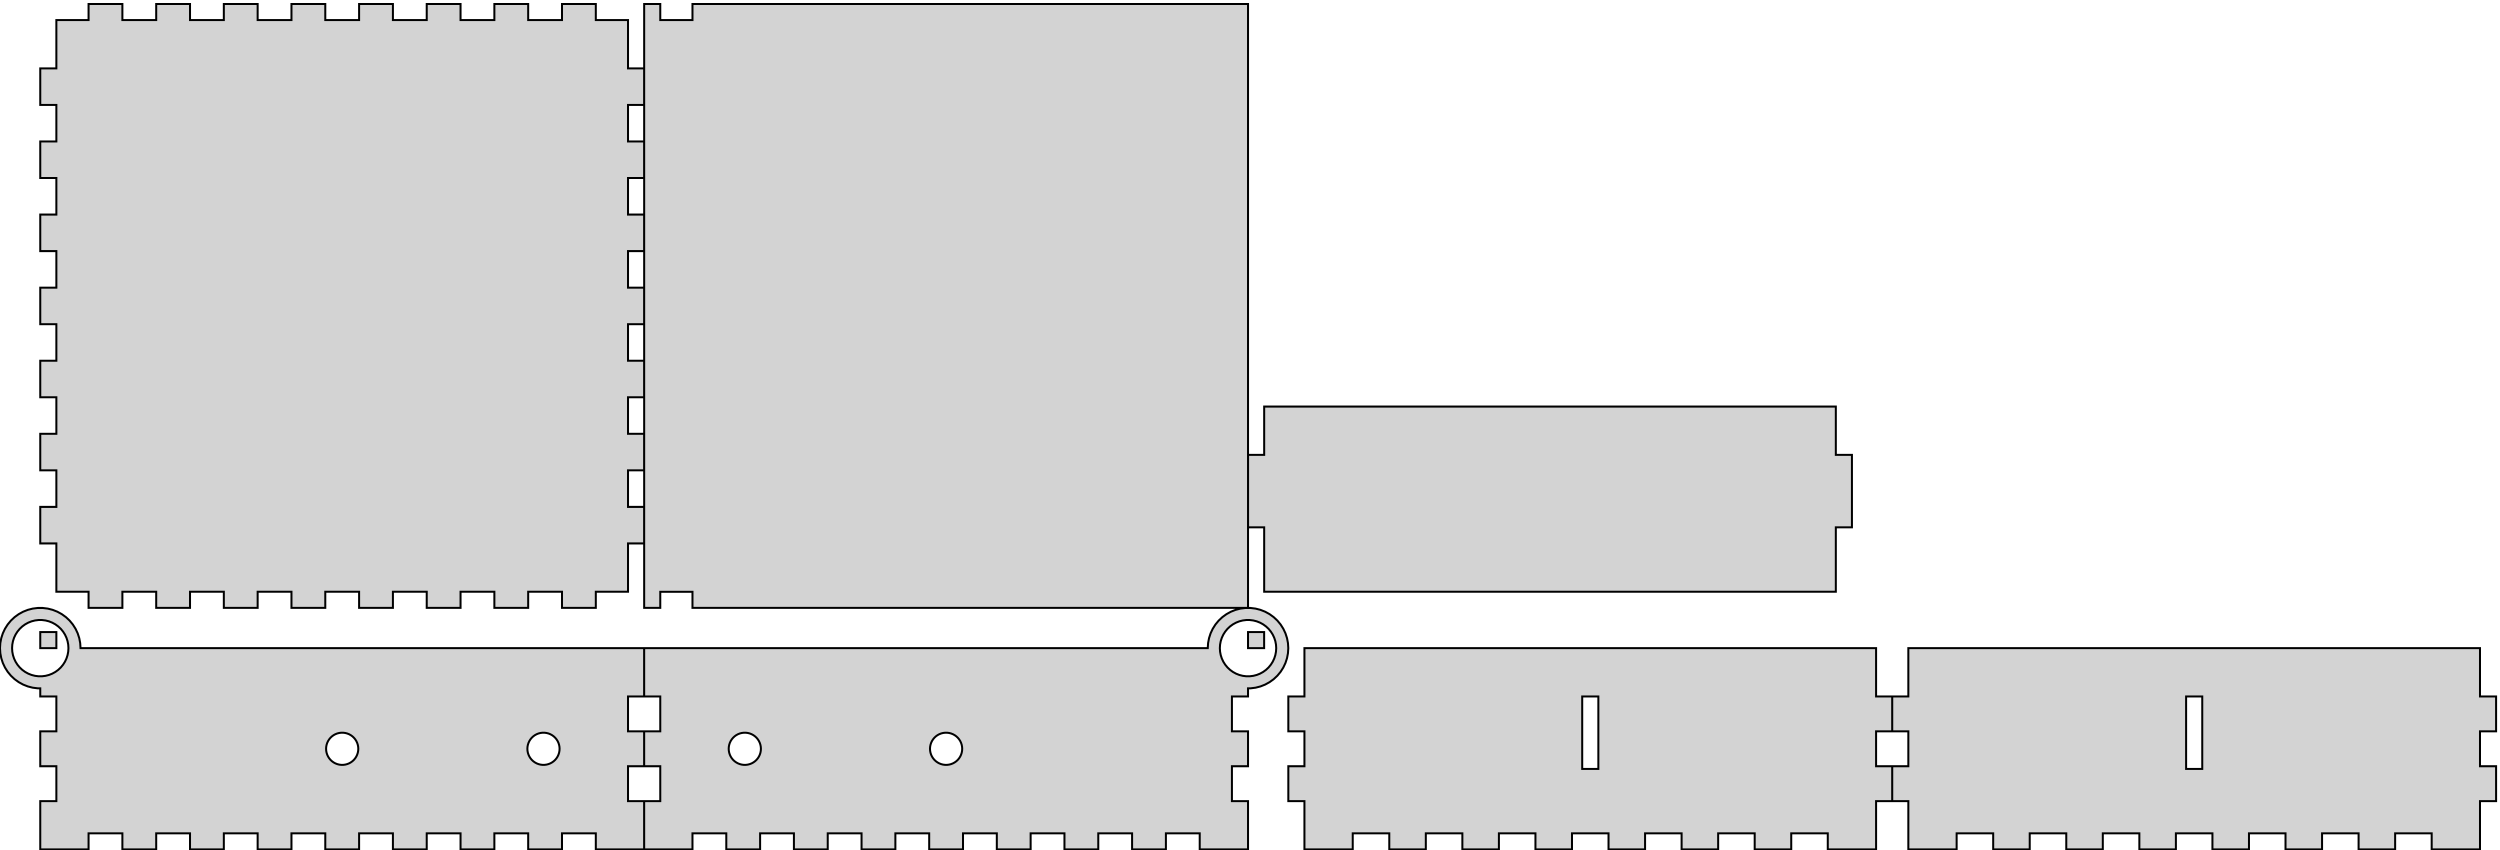
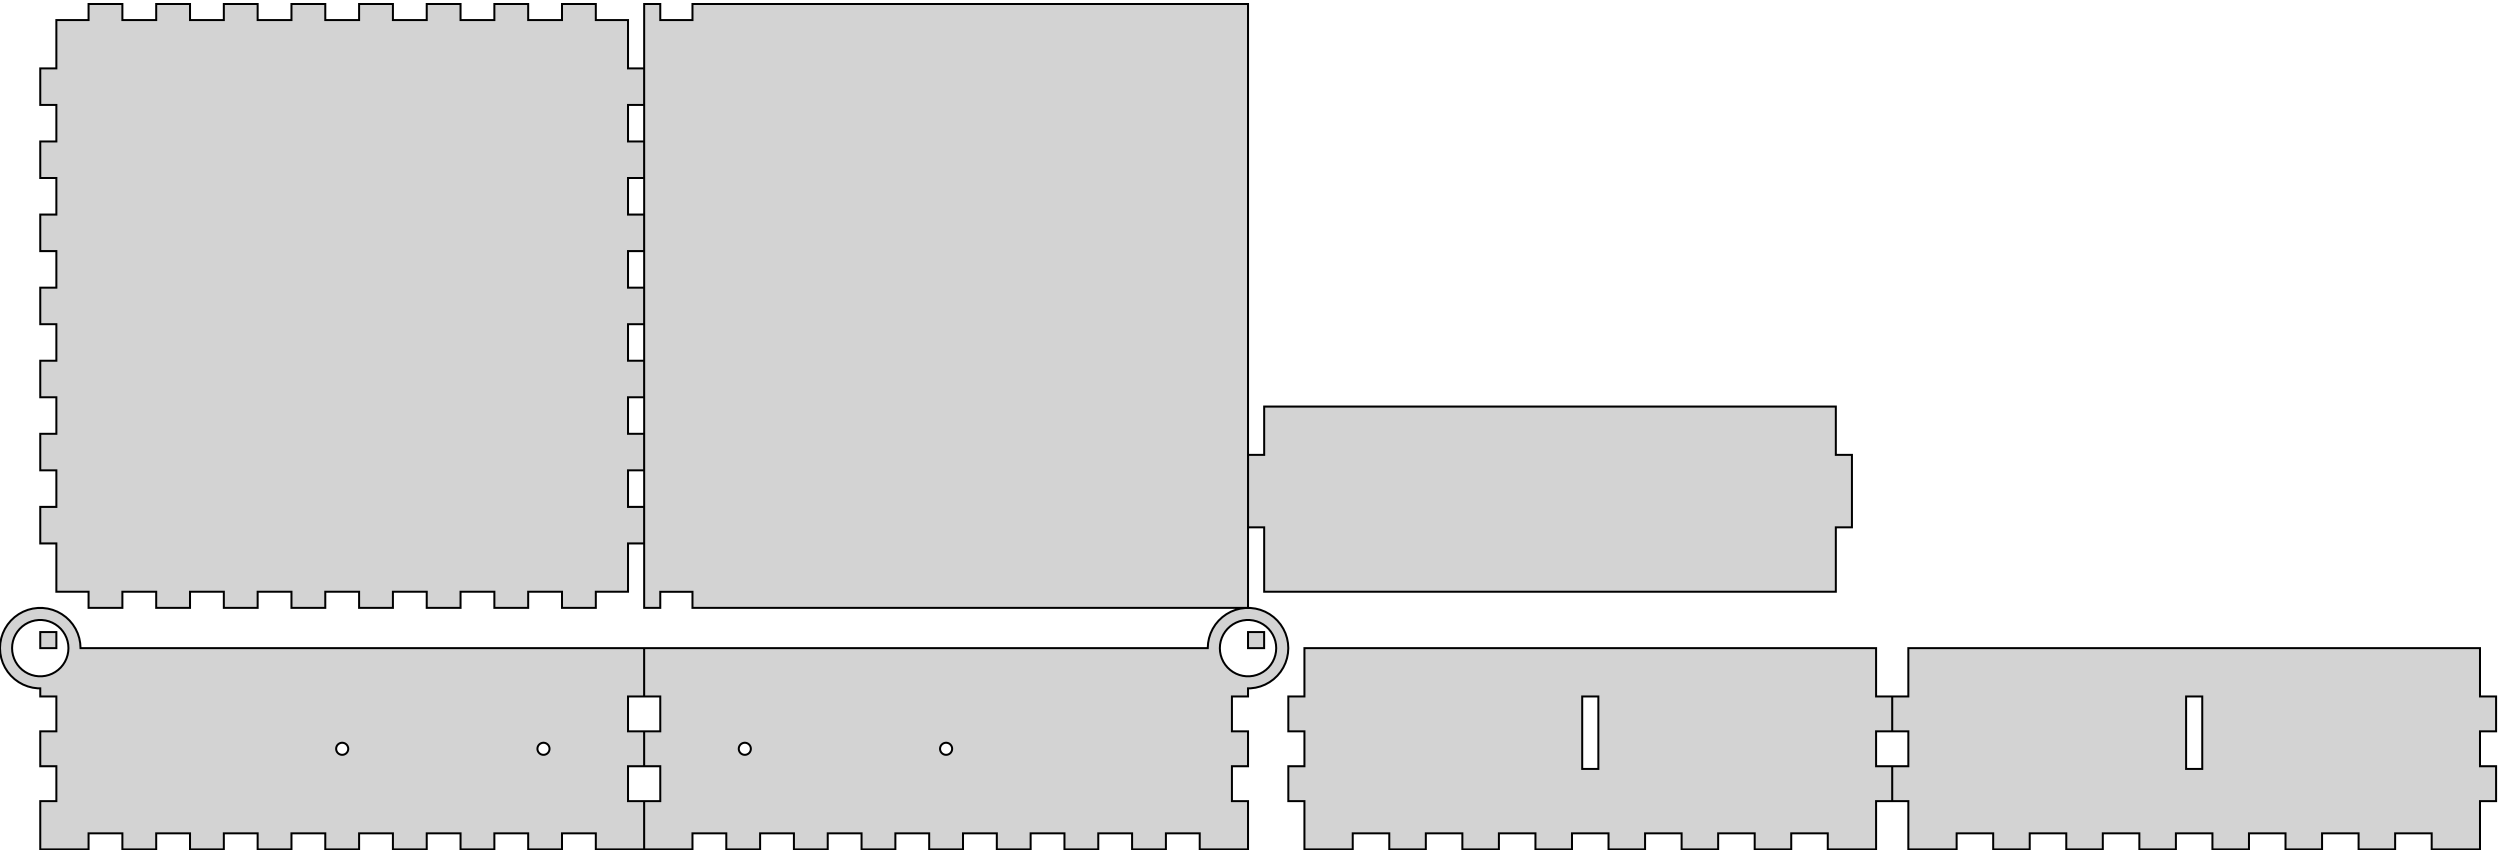
<svg xmlns="http://www.w3.org/2000/svg" width="621mm" height="211mm" viewBox="-10 -211 621 211" version="1.1">
-   <path d=" M 20.4,-64.01 L 28.8,-64.01 L 28.8,-60.01 L 37.2,-60.01 L 37.2,-64.01 L 45.6,-64.01  L 45.6,-60.01 L 54,-60.01 L 54,-64.01 L 62.4,-64.01 L 62.4,-60.01 L 70.8,-60.01  L 70.8,-64.01 L 79.2,-64.01 L 79.2,-60.01 L 87.6,-60.01 L 87.6,-64.01 L 96,-64.01  L 96,-60.01 L 104.4,-60.01 L 104.4,-64.01 L 112.8,-64.01 L 112.8,-60.01 L 121.2,-60.01  L 121.2,-64.01 L 129.6,-64.01 L 129.6,-60.01 L 138,-60.01 L 138,-64.01 L 146,-64.01  L 146,-76.01 L 150,-76.01 L 150,-85.087 L 146,-85.087 L 146,-94.164 L 150,-94.164  L 150,-103.241 L 146,-103.241 L 146,-112.318 L 150,-112.318 L 150,-121.395 L 146,-121.395  L 146,-130.472 L 150,-130.472 L 150,-139.548 L 146,-139.548 L 146,-148.625 L 150,-148.625  L 150,-157.702 L 146,-157.702 L 146,-166.779 L 150,-166.779 L 150,-175.856 L 146,-175.856  L 146,-184.933 L 150,-184.933 L 150,-194.01 L 146,-194.01 L 146,-206.01 L 138,-206.01  L 138,-210.01 L 129.6,-210.01 L 129.6,-206.01 L 121.2,-206.01 L 121.2,-210.01 L 112.8,-210.01  L 112.8,-206.01 L 104.4,-206.01 L 104.4,-210.01 L 96,-210.01 L 96,-206.01 L 87.6,-206.01  L 87.6,-210.01 L 79.2,-210.01 L 79.2,-206.01 L 70.8,-206.01 L 70.8,-210.01 L 62.4,-210.01  L 62.4,-206.01 L 54,-206.01 L 54,-210.01 L 45.6,-210.01 L 45.6,-206.01 L 37.2,-206.01  L 37.2,-210.01 L 28.8,-210.01 L 28.8,-206.01 L 20.4,-206.01 L 20.4,-210.01 L 12,-210.01  L 12,-206.01 L 4,-206.01 L 4,-194.01 L 0,-194.01 L 0,-184.933 L 4,-184.933  L 4,-175.856 L 0,-175.856 L 0,-166.779 L 4,-166.779 L 4,-157.702 L 0,-157.702  L 0,-148.625 L 4,-148.625 L 4,-139.548 L 0,-139.548 L 0,-130.472 L 4,-130.472  L 4,-121.395 L 0,-121.395 L 0,-112.318 L 4,-112.318 L 4,-103.241 L 0,-103.241  L 0,-94.164 L 4,-94.164 L 4,-85.087 L 0,-85.087 L 0,-76.01 L 4,-76.01  L 4,-64.01 L 12,-64.01 L 12,-60.01 L 20.4,-60.01 z M 154.01,-64 L 162.01,-64 L 162.01,-60.01 L 300.01,-60.01 L 300.01,-210.01 L 162.01,-210.01  L 162.01,-206.02 L 154.01,-206.02 L 154.01,-210.01 L 150.01,-210.01 L 150.01,-60.01 L 154.01,-60.01  z M 446.02,-80.01 L 450.02,-80.01 L 450.02,-98.01 L 446.02,-98.01 L 446.02,-110.01 L 304.02,-110.01  L 304.02,-98.01 L 300.02,-98.01 L 300.02,-80.01 L 304.02,-80.01 L 304.02,-64.01 L 446.02,-64.01  z M 162.01,-4 L 170.41,-4 L 170.41,-0 L 178.81,-0 L 178.81,-4 L 187.21,-4  L 187.21,-0 L 195.61,-0 L 195.61,-4 L 204.01,-4 L 204.01,-0 L 212.41,-0  L 212.41,-4 L 220.81,-4 L 220.81,-0 L 229.21,-0 L 229.21,-4 L 237.61,-4  L 237.61,-0 L 246.01,-0 L 246.01,-4 L 254.41,-4 L 254.41,-0 L 262.81,-0  L 262.81,-4 L 271.21,-4 L 271.21,-0 L 279.61,-0 L 279.61,-4 L 288.01,-4  L 288.01,-0 L 300.01,-0 L 300.01,-12 L 296.01,-12 L 296.01,-20.667 L 300.01,-20.667  L 300.01,-29.333 L 296.01,-29.333 L 296.01,-38 L 300.01,-38 L 300.01,-40.02 L 300.638,-40.02  L 301.884,-40.177 L 303.1,-40.489 L 304.268,-40.952 L 305.368,-41.557 L 306.384,-42.295 L 307.3,-43.154  L 308.1,-44.122 L 308.773,-45.182 L 309.308,-46.319 L 309.696,-47.513 L 309.931,-48.747 L 310.01,-50  L 309.931,-51.253 L 309.696,-52.487 L 309.308,-53.681 L 308.773,-54.818 L 308.1,-55.878 L 307.3,-56.846  L 306.384,-57.705 L 305.368,-58.443 L 304.268,-59.048 L 303.1,-59.511 L 301.884,-59.823 L 300.638,-59.98  L 299.382,-59.98 L 298.136,-59.823 L 296.92,-59.511 L 295.752,-59.048 L 294.652,-58.443 L 293.636,-57.705  L 292.72,-56.846 L 291.92,-55.878 L 291.247,-54.818 L 290.712,-53.681 L 290.324,-52.487 L 290.089,-51.253  L 290.01,-50 L 150.01,-50 L 150.01,-38 L 154.01,-38 L 154.01,-29.333 L 150.01,-29.333  L 150.01,-20.667 L 154.01,-20.667 L 154.01,-12 L 150.01,-12 L 150.01,-0 L 162.01,-0  z M 299.57,-43.014 L 298.698,-43.124 L 297.847,-43.343 L 297.03,-43.666 L 296.259,-44.09 L 295.548,-44.606  L 294.907,-45.208 L 294.347,-45.886 L 293.876,-46.628 L 293.502,-47.423 L 293.23,-48.259 L 293.065,-49.123  L 293.01,-50 L 293.065,-50.877 L 293.23,-51.741 L 293.502,-52.577 L 293.876,-53.372 L 294.347,-54.114  L 294.907,-54.792 L 295.548,-55.394 L 296.259,-55.91 L 297.03,-56.334 L 297.847,-56.657 L 298.698,-56.876  L 299.57,-56.986 L 300.45,-56.986 L 301.322,-56.876 L 302.173,-56.657 L 302.99,-56.334 L 303.761,-55.91  L 304.472,-55.394 L 305.113,-54.792 L 305.673,-54.114 L 306.144,-53.372 L 306.518,-52.577 L 306.79,-51.741  L 306.955,-50.877 L 307.01,-50 L 306.955,-49.123 L 306.79,-48.259 L 306.518,-47.423 L 306.144,-46.628  L 305.673,-45.886 L 305.113,-45.208 L 304.472,-44.606 L 303.761,-44.09 L 302.99,-43.666 L 302.173,-43.343  L 301.322,-43.124 L 300.45,-43.014 z M 304.01,-54 L 300.01,-54 L 300.01,-50 L 304.01,-50 z M 174.759,-21.008 L 174.26,-21.071 L 173.774,-21.196 L 173.307,-21.381 L 172.867,-21.623 L 172.46,-21.918  L 172.094,-22.262 L 171.774,-22.649 L 171.505,-23.073 L 171.291,-23.527 L 171.136,-24.005 L 171.042,-24.499  L 171.01,-25 L 171.042,-25.501 L 171.136,-25.995 L 171.291,-26.473 L 171.505,-26.927 L 171.774,-27.351  L 172.094,-27.738 L 172.46,-28.082 L 172.867,-28.377 L 173.307,-28.619 L 173.774,-28.804 L 174.26,-28.929  L 174.759,-28.992 L 175.261,-28.992 L 175.76,-28.929 L 176.246,-28.804 L 176.713,-28.619 L 177.153,-28.377  L 177.56,-28.082 L 177.926,-27.738 L 178.246,-27.351 L 178.515,-26.927 L 178.729,-26.473 L 178.884,-25.995  L 178.978,-25.501 L 179.01,-25 L 178.978,-24.499 L 178.884,-24.005 L 178.729,-23.527 L 178.515,-23.073  L 178.246,-22.649 L 177.926,-22.262 L 177.56,-21.918 L 177.153,-21.623 L 176.713,-21.381 L 176.246,-21.196  L 175.76,-21.071 L 175.261,-21.008 z M 224.759,-21.008 L 224.26,-21.071 L 223.774,-21.196 L 223.307,-21.381 L 222.867,-21.623 L 222.46,-21.918  L 222.094,-22.262 L 221.774,-22.649 L 221.505,-23.073 L 221.291,-23.527 L 221.136,-24.005 L 221.042,-24.499  L 221.01,-25 L 221.042,-25.501 L 221.136,-25.995 L 221.291,-26.473 L 221.505,-26.927 L 221.774,-27.351  L 222.094,-27.738 L 222.46,-28.082 L 222.867,-28.377 L 223.307,-28.619 L 223.774,-28.804 L 224.26,-28.929  L 224.759,-28.992 L 225.261,-28.992 L 225.76,-28.929 L 226.246,-28.804 L 226.713,-28.619 L 227.153,-28.377  L 227.56,-28.082 L 227.926,-27.738 L 228.246,-27.351 L 228.515,-26.927 L 228.729,-26.473 L 228.884,-25.995  L 228.978,-25.501 L 229.01,-25 L 228.978,-24.499 L 228.884,-24.005 L 228.729,-23.527 L 228.515,-23.073  L 228.246,-22.649 L 227.926,-22.262 L 227.56,-21.918 L 227.153,-21.623 L 226.713,-21.381 L 226.246,-21.196  L 225.76,-21.071 L 225.261,-21.008 z M 12,-4 L 20.4,-4 L 20.4,-0 L 28.8,-0 L 28.8,-4 L 37.2,-4  L 37.2,-0 L 45.6,-0 L 45.6,-4 L 54,-4 L 54,-0 L 62.4,-0  L 62.4,-4 L 70.8,-4 L 70.8,-0 L 79.2,-0 L 79.2,-4 L 87.6,-4  L 87.6,-0 L 96,-0 L 96,-4 L 104.4,-4 L 104.4,-0 L 112.8,-0  L 112.8,-4 L 121.2,-4 L 121.2,-0 L 129.6,-0 L 129.6,-4 L 138,-4  L 138,-0 L 150,-0 L 150,-12 L 146,-12 L 146,-20.667 L 150,-20.667  L 150,-29.333 L 146,-29.333 L 146,-38 L 150,-38 L 150,-50 L 10,-50  L 9.921,-51.253 L 9.686,-52.487 L 9.298,-53.681 L 8.763,-54.818 L 8.09,-55.878 L 7.29,-56.846  L 6.374,-57.705 L 5.358,-58.443 L 4.258,-59.048 L 3.09,-59.511 L 1.874,-59.823 L 0.628,-59.98  L -0.628,-59.98 L -1.874,-59.823 L -3.09,-59.511 L -4.258,-59.048 L -5.358,-58.443 L -6.374,-57.705  L -7.29,-56.846 L -8.09,-55.878 L -8.763,-54.818 L -9.298,-53.681 L -9.686,-52.487 L -9.921,-51.253  L -10,-50 L -9.921,-48.747 L -9.686,-47.513 L -9.298,-46.319 L -8.763,-45.182 L -8.09,-44.122  L -7.29,-43.154 L -6.374,-42.295 L -5.358,-41.557 L -4.258,-40.952 L -3.09,-40.489 L -1.874,-40.177  L -0.628,-40.02 L 0,-40.02 L 0,-38 L 4,-38 L 4,-29.333 L 0,-29.333  L 0,-20.667 L 4,-20.667 L 4,-12 L 0,-12 L 0,-0 L 12,-0  z M -0.44,-43.014 L -1.312,-43.124 L -2.163,-43.343 L -2.98,-43.666 L -3.751,-44.09 L -4.462,-44.606  L -5.103,-45.208 L -5.663,-45.886 L -6.134,-46.628 L -6.508,-47.423 L -6.78,-48.259 L -6.945,-49.123  L -7,-50 L -6.945,-50.877 L -6.78,-51.741 L -6.508,-52.577 L -6.134,-53.372 L -5.663,-54.114  L -5.103,-54.792 L -4.462,-55.394 L -3.751,-55.91 L -2.98,-56.334 L -2.163,-56.657 L -1.312,-56.876  L -0.44,-56.986 L 0.44,-56.986 L 1.312,-56.876 L 2.163,-56.657 L 2.98,-56.334 L 3.751,-55.91  L 4.462,-55.394 L 5.103,-54.792 L 5.663,-54.114 L 6.134,-53.372 L 6.508,-52.577 L 6.78,-51.741  L 6.945,-50.877 L 7,-50 L 6.945,-49.123 L 6.78,-48.259 L 6.508,-47.423 L 6.134,-46.628  L 5.663,-45.886 L 5.103,-45.208 L 4.462,-44.606 L 3.751,-44.09 L 2.98,-43.666 L 2.163,-43.343  L 1.312,-43.124 L 0.44,-43.014 z M 4,-54 L 0,-54 L 0,-50 L 4,-50 z M 74.749,-21.008 L 74.251,-21.071 L 73.764,-21.196 L 73.297,-21.381 L 72.857,-21.623 L 72.45,-21.918  L 72.084,-22.262 L 71.764,-22.649 L 71.495,-23.073 L 71.281,-23.527 L 71.126,-24.005 L 71.031,-24.499  L 71,-25 L 71.031,-25.501 L 71.126,-25.995 L 71.281,-26.473 L 71.495,-26.927 L 71.764,-27.351  L 72.084,-27.738 L 72.45,-28.082 L 72.857,-28.377 L 73.297,-28.619 L 73.764,-28.804 L 74.251,-28.929  L 74.749,-28.992 L 75.251,-28.992 L 75.749,-28.929 L 76.236,-28.804 L 76.703,-28.619 L 77.143,-28.377  L 77.55,-28.082 L 77.916,-27.738 L 78.236,-27.351 L 78.505,-26.927 L 78.719,-26.473 L 78.874,-25.995  L 78.968,-25.501 L 79,-25 L 78.968,-24.499 L 78.874,-24.005 L 78.719,-23.527 L 78.505,-23.073  L 78.236,-22.649 L 77.916,-22.262 L 77.55,-21.918 L 77.143,-21.623 L 76.703,-21.381 L 76.236,-21.196  L 75.749,-21.071 L 75.251,-21.008 z M 124.749,-21.008 L 124.25,-21.071 L 123.764,-21.196 L 123.297,-21.381 L 122.857,-21.623 L 122.45,-21.918  L 122.084,-22.262 L 121.764,-22.649 L 121.495,-23.073 L 121.281,-23.527 L 121.126,-24.005 L 121.032,-24.499  L 121,-25 L 121.032,-25.501 L 121.126,-25.995 L 121.281,-26.473 L 121.495,-26.927 L 121.764,-27.351  L 122.084,-27.738 L 122.45,-28.082 L 122.857,-28.377 L 123.297,-28.619 L 123.764,-28.804 L 124.25,-28.929  L 124.749,-28.992 L 125.251,-28.992 L 125.75,-28.929 L 126.236,-28.804 L 126.703,-28.619 L 127.143,-28.377  L 127.55,-28.082 L 127.916,-27.738 L 128.236,-27.351 L 128.505,-26.927 L 128.719,-26.473 L 128.874,-25.995  L 128.968,-25.501 L 129,-25 L 128.968,-24.499 L 128.874,-24.005 L 128.719,-23.527 L 128.505,-23.073  L 128.236,-22.649 L 127.916,-22.262 L 127.55,-21.918 L 127.143,-21.623 L 126.703,-21.381 L 126.236,-21.196  L 125.75,-21.071 L 125.251,-21.008 z M 326.02,-4 L 335.097,-4 L 335.097,-0 L 344.174,-0 L 344.174,-4 L 353.251,-4  L 353.251,-0 L 362.328,-0 L 362.328,-4 L 371.405,-4 L 371.405,-0 L 380.482,-0  L 380.482,-4 L 389.558,-4 L 389.558,-0 L 398.635,-0 L 398.635,-4 L 407.712,-4  L 407.712,-0 L 416.789,-0 L 416.789,-4 L 425.866,-4 L 425.866,-0 L 434.943,-0  L 434.943,-4 L 444.02,-4 L 444.02,-0 L 456.02,-0 L 456.02,-12 L 460.02,-12  L 460.02,-20.667 L 456.02,-20.667 L 456.02,-29.333 L 460.02,-29.333 L 460.02,-38 L 456.02,-38  L 456.02,-50 L 314.02,-50 L 314.02,-38 L 310.02,-38 L 310.02,-29.333 L 314.02,-29.333  L 314.02,-20.667 L 310.02,-20.667 L 310.02,-12 L 314.02,-12 L 314.02,-0 L 326.02,-0  z M 383.02,-20 L 383.02,-38 L 387.03,-38 L 387.03,-20 z M 476.03,-4 L 485.107,-4 L 485.107,-0 L 494.184,-0 L 494.184,-4 L 503.261,-4  L 503.261,-0 L 512.338,-0 L 512.338,-4 L 521.415,-4 L 521.415,-0 L 530.492,-0  L 530.492,-4 L 539.568,-4 L 539.568,-0 L 548.645,-0 L 548.645,-4 L 557.722,-4  L 557.722,-0 L 566.799,-0 L 566.799,-4 L 575.876,-4 L 575.876,-0 L 584.953,-0  L 584.953,-4 L 594.03,-4 L 594.03,-0 L 606.03,-0 L 606.03,-12 L 610.03,-12  L 610.03,-20.667 L 606.03,-20.667 L 606.03,-29.333 L 610.03,-29.333 L 610.03,-38 L 606.03,-38  L 606.03,-50 L 464.03,-50 L 464.03,-38 L 460.03,-38 L 460.03,-29.333 L 464.03,-29.333  L 464.03,-20.667 L 460.03,-20.667 L 460.03,-12 L 464.03,-12 L 464.03,-0 L 476.03,-0  z M 533.03,-20 L 533.03,-38 L 537.04,-38 L 537.04,-20 z " stroke="black" fill="lightgray" stroke-width="0.5" />
+   <path d=" M 20.4,-64.01 L 28.8,-64.01 L 28.8,-60.01 L 37.2,-60.01 L 37.2,-64.01 L 45.6,-64.01  L 45.6,-60.01 L 54,-60.01 L 54,-64.01 L 62.4,-64.01 L 62.4,-60.01 L 70.8,-60.01  L 70.8,-64.01 L 79.2,-64.01 L 79.2,-60.01 L 87.6,-60.01 L 87.6,-64.01 L 96,-64.01  L 96,-60.01 L 104.4,-60.01 L 104.4,-64.01 L 112.8,-64.01 L 112.8,-60.01 L 121.2,-60.01  L 121.2,-64.01 L 129.6,-64.01 L 129.6,-60.01 L 138,-60.01 L 138,-64.01 L 146,-64.01  L 146,-76.01 L 150,-76.01 L 150,-85.087 L 146,-85.087 L 146,-94.164 L 150,-94.164  L 150,-103.241 L 146,-103.241 L 146,-112.318 L 150,-112.318 L 150,-121.395 L 146,-121.395  L 146,-130.472 L 150,-130.472 L 150,-139.548 L 146,-139.548 L 146,-148.625 L 150,-148.625  L 150,-157.702 L 146,-157.702 L 146,-166.779 L 150,-166.779 L 150,-175.856 L 146,-175.856  L 146,-184.933 L 150,-184.933 L 150,-194.01 L 146,-194.01 L 146,-206.01 L 138,-206.01  L 138,-210.01 L 129.6,-210.01 L 129.6,-206.01 L 121.2,-206.01 L 121.2,-210.01 L 112.8,-210.01  L 112.8,-206.01 L 104.4,-206.01 L 104.4,-210.01 L 96,-210.01 L 96,-206.01 L 87.6,-206.01  L 87.6,-210.01 L 79.2,-210.01 L 79.2,-206.01 L 70.8,-206.01 L 70.8,-210.01 L 62.4,-210.01  L 62.4,-206.01 L 54,-206.01 L 54,-210.01 L 45.6,-210.01 L 45.6,-206.01 L 37.2,-206.01  L 37.2,-210.01 L 28.8,-210.01 L 28.8,-206.01 L 20.4,-206.01 L 20.4,-210.01 L 12,-210.01  L 12,-206.01 L 4,-206.01 L 4,-194.01 L 0,-194.01 L 0,-184.933 L 4,-184.933  L 4,-175.856 L 0,-175.856 L 0,-166.779 L 4,-166.779 L 4,-157.702 L 0,-157.702  L 0,-148.625 L 4,-148.625 L 4,-139.548 L 0,-139.548 L 0,-130.472 L 4,-130.472  L 4,-121.395 L 0,-121.395 L 0,-112.318 L 4,-112.318 L 4,-103.241 L 0,-103.241  L 0,-94.164 L 4,-94.164 L 4,-85.087 L 0,-85.087 L 0,-76.01 L 4,-76.01  L 4,-64.01 L 12,-64.01 L 12,-60.01 L 20.4,-60.01 z M 154.01,-64 L 162.01,-64 L 162.01,-60.01 L 300.01,-60.01 L 300.01,-210.01 L 162.01,-210.01  L 162.01,-206.02 L 154.01,-206.02 L 154.01,-210.01 L 150.01,-210.01 L 150.01,-60.01 L 154.01,-60.01  z M 446.02,-80.01 L 450.02,-80.01 L 450.02,-98.01 L 446.02,-98.01 L 446.02,-110.01 L 304.02,-110.01  L 304.02,-98.01 L 300.02,-98.01 L 300.02,-80.01 L 304.02,-80.01 L 304.02,-64.01 L 446.02,-64.01  z M 162.01,-4 L 170.41,-4 L 170.41,-0 L 178.81,-0 L 178.81,-4 L 187.21,-4  L 187.21,-0 L 195.61,-0 L 195.61,-4 L 204.01,-4 L 204.01,-0 L 212.41,-0  L 212.41,-4 L 220.81,-4 L 220.81,-0 L 229.21,-0 L 229.21,-4 L 237.61,-4  L 237.61,-0 L 246.01,-0 L 246.01,-4 L 254.41,-4 L 254.41,-0 L 262.81,-0  L 262.81,-4 L 271.21,-4 L 271.21,-0 L 279.61,-0 L 279.61,-4 L 288.01,-4  L 288.01,-0 L 300.01,-0 L 300.01,-12 L 296.01,-12 L 296.01,-20.667 L 300.01,-20.667  L 300.01,-29.333 L 296.01,-29.333 L 296.01,-38 L 300.01,-38 L 300.01,-40.02 L 300.638,-40.02  L 301.884,-40.177 L 303.1,-40.489 L 304.268,-40.952 L 305.368,-41.557 L 306.384,-42.295 L 307.3,-43.154  L 308.1,-44.122 L 308.773,-45.182 L 309.308,-46.319 L 309.696,-47.513 L 309.931,-48.747 L 310.01,-50  L 309.931,-51.253 L 309.696,-52.487 L 309.308,-53.681 L 308.773,-54.818 L 308.1,-55.878 L 307.3,-56.846  L 306.384,-57.705 L 305.368,-58.443 L 304.268,-59.048 L 303.1,-59.511 L 301.884,-59.823 L 300.638,-59.98  L 299.382,-59.98 L 298.136,-59.823 L 296.92,-59.511 L 295.752,-59.048 L 294.652,-58.443 L 293.636,-57.705  L 292.72,-56.846 L 291.92,-55.878 L 291.247,-54.818 L 290.712,-53.681 L 290.324,-52.487 L 290.089,-51.253  L 290.01,-50 L 150.01,-50 L 150.01,-38 L 154.01,-38 L 154.01,-29.333 L 150.01,-29.333  L 150.01,-20.667 L 154.01,-20.667 L 154.01,-12 L 150.01,-12 L 150.01,-0 L 162.01,-0  z M 299.57,-43.014 L 298.698,-43.124 L 297.847,-43.343 L 297.03,-43.666 L 296.259,-44.09 L 295.548,-44.606  L 294.907,-45.208 L 294.347,-45.886 L 293.876,-46.628 L 293.502,-47.423 L 293.23,-48.259 L 293.065,-49.123  L 293.01,-50 L 293.065,-50.877 L 293.23,-51.741 L 293.502,-52.577 L 293.876,-53.372 L 294.347,-54.114  L 294.907,-54.792 L 295.548,-55.394 L 296.259,-55.91 L 297.03,-56.334 L 297.847,-56.657 L 298.698,-56.876  L 299.57,-56.986 L 300.45,-56.986 L 301.322,-56.876 L 302.173,-56.657 L 302.99,-56.334 L 303.761,-55.91  L 304.472,-55.394 L 305.113,-54.792 L 305.673,-54.114 L 306.144,-53.372 L 306.518,-52.577 L 306.79,-51.741  L 306.955,-50.877 L 307.01,-50 L 306.955,-49.123 L 306.79,-48.259 L 306.518,-47.423 L 306.144,-46.628  L 305.673,-45.886 L 305.113,-45.208 L 304.472,-44.606 L 303.761,-44.09 L 302.99,-43.666 L 302.173,-43.343  L 301.322,-43.124 L 300.45,-43.014 z M 304.01,-54 L 300.01,-54 L 300.01,-50 L 304.01,-50 z M 174.916,-23.503 L 174.729,-23.527 L 174.546,-23.573 L 174.371,-23.643 L 174.206,-23.733 L 174.054,-23.844  L 173.917,-23.973 L 173.796,-24.118 L 173.696,-24.277 L 173.615,-24.448 L 173.557,-24.627 L 173.522,-24.812  L 173.51,-25 L 173.522,-25.188 L 173.557,-25.373 L 173.615,-25.552 L 173.696,-25.723 L 173.796,-25.882  L 173.917,-26.027 L 174.054,-26.156 L 174.206,-26.267 L 174.371,-26.357 L 174.546,-26.427 L 174.729,-26.473  L 174.916,-26.497 L 175.104,-26.497 L 175.291,-26.473 L 175.474,-26.427 L 175.649,-26.357 L 175.814,-26.267  L 175.966,-26.156 L 176.103,-26.027 L 176.224,-25.882 L 176.324,-25.723 L 176.405,-25.552 L 176.463,-25.373  L 176.498,-25.188 L 176.51,-25 L 176.498,-24.812 L 176.463,-24.627 L 176.405,-24.448 L 176.324,-24.277  L 176.224,-24.118 L 176.103,-23.973 L 175.966,-23.844 L 175.814,-23.733 L 175.649,-23.643 L 175.474,-23.573  L 175.291,-23.527 L 175.104,-23.503 z M 224.916,-23.503 L 224.729,-23.527 L 224.546,-23.573 L 224.371,-23.643 L 224.206,-23.733 L 224.054,-23.844  L 223.917,-23.973 L 223.796,-24.118 L 223.696,-24.277 L 223.615,-24.448 L 223.557,-24.627 L 223.522,-24.812  L 223.51,-25 L 223.522,-25.188 L 223.557,-25.373 L 223.615,-25.552 L 223.696,-25.723 L 223.796,-25.882  L 223.917,-26.027 L 224.054,-26.156 L 224.206,-26.267 L 224.371,-26.357 L 224.546,-26.427 L 224.729,-26.473  L 224.916,-26.497 L 225.104,-26.497 L 225.291,-26.473 L 225.474,-26.427 L 225.649,-26.357 L 225.814,-26.267  L 225.966,-26.156 L 226.103,-26.027 L 226.224,-25.882 L 226.324,-25.723 L 226.405,-25.552 L 226.463,-25.373  L 226.498,-25.188 L 226.51,-25 L 226.498,-24.812 L 226.463,-24.627 L 226.405,-24.448 L 226.324,-24.277  L 226.224,-24.118 L 226.103,-23.973 L 225.966,-23.844 L 225.814,-23.733 L 225.649,-23.643 L 225.474,-23.573  L 225.291,-23.527 L 225.104,-23.503 z M 12,-4 L 20.4,-4 L 20.4,-0 L 28.8,-0 L 28.8,-4 L 37.2,-4  L 37.2,-0 L 45.6,-0 L 45.6,-4 L 54,-4 L 54,-0 L 62.4,-0  L 62.4,-4 L 70.8,-4 L 70.8,-0 L 79.2,-0 L 79.2,-4 L 87.6,-4  L 87.6,-0 L 96,-0 L 96,-4 L 104.4,-4 L 104.4,-0 L 112.8,-0  L 112.8,-4 L 121.2,-4 L 121.2,-0 L 129.6,-0 L 129.6,-4 L 138,-4  L 138,-0 L 150,-0 L 150,-12 L 146,-12 L 146,-20.667 L 150,-20.667  L 150,-29.333 L 146,-29.333 L 146,-38 L 150,-38 L 150,-50 L 10,-50  L 9.921,-51.253 L 9.686,-52.487 L 9.298,-53.681 L 8.763,-54.818 L 8.09,-55.878 L 7.29,-56.846  L 6.374,-57.705 L 5.358,-58.443 L 4.258,-59.048 L 3.09,-59.511 L 1.874,-59.823 L 0.628,-59.98  L -0.628,-59.98 L -1.874,-59.823 L -3.09,-59.511 L -4.258,-59.048 L -5.358,-58.443 L -6.374,-57.705  L -7.29,-56.846 L -8.09,-55.878 L -8.763,-54.818 L -9.298,-53.681 L -9.686,-52.487 L -9.921,-51.253  L -10,-50 L -9.921,-48.747 L -9.686,-47.513 L -9.298,-46.319 L -8.763,-45.182 L -8.09,-44.122  L -7.29,-43.154 L -6.374,-42.295 L -5.358,-41.557 L -4.258,-40.952 L -3.09,-40.489 L -1.874,-40.177  L -0.628,-40.02 L 0,-40.02 L 0,-38 L 4,-38 L 4,-29.333 L 0,-29.333  L 0,-20.667 L 4,-20.667 L 4,-12 L 0,-12 L 0,-0 L 12,-0  z M -0.44,-43.014 L -1.312,-43.124 L -2.163,-43.343 L -2.98,-43.666 L -3.751,-44.09 L -4.462,-44.606  L -5.103,-45.208 L -5.663,-45.886 L -6.134,-46.628 L -6.508,-47.423 L -6.78,-48.259 L -6.945,-49.123  L -7,-50 L -6.945,-50.877 L -6.78,-51.741 L -6.508,-52.577 L -6.134,-53.372 L -5.663,-54.114  L -5.103,-54.792 L -4.462,-55.394 L -3.751,-55.91 L -2.98,-56.334 L -2.163,-56.657 L -1.312,-56.876  L -0.44,-56.986 L 0.44,-56.986 L 1.312,-56.876 L 2.163,-56.657 L 2.98,-56.334 L 3.751,-55.91  L 4.462,-55.394 L 5.103,-54.792 L 5.663,-54.114 L 6.134,-53.372 L 6.508,-52.577 L 6.78,-51.741  L 6.945,-50.877 L 7,-50 L 6.945,-49.123 L 6.78,-48.259 L 6.508,-47.423 L 6.134,-46.628  L 5.663,-45.886 L 5.103,-45.208 L 4.462,-44.606 L 3.751,-44.09 L 2.98,-43.666 L 2.163,-43.343  L 1.312,-43.124 L 0.44,-43.014 z M 4,-54 L 0,-54 L 0,-50 L 4,-50 z M 74.906,-23.503 L 74.719,-23.527 L 74.537,-23.573 L 74.361,-23.643 L 74.196,-23.733 L 74.044,-23.844  L 73.906,-23.973 L 73.787,-24.118 L 73.686,-24.277 L 73.605,-24.448 L 73.547,-24.627 L 73.512,-24.812  L 73.5,-25 L 73.512,-25.188 L 73.547,-25.373 L 73.605,-25.552 L 73.686,-25.723 L 73.787,-25.882  L 73.906,-26.027 L 74.044,-26.156 L 74.196,-26.267 L 74.361,-26.357 L 74.537,-26.427 L 74.719,-26.473  L 74.906,-26.497 L 75.094,-26.497 L 75.281,-26.473 L 75.463,-26.427 L 75.639,-26.357 L 75.804,-26.267  L 75.956,-26.156 L 76.093,-26.027 L 76.213,-25.882 L 76.314,-25.723 L 76.395,-25.552 L 76.453,-25.373  L 76.488,-25.188 L 76.5,-25 L 76.488,-24.812 L 76.453,-24.627 L 76.395,-24.448 L 76.314,-24.277  L 76.213,-24.118 L 76.093,-23.973 L 75.956,-23.844 L 75.804,-23.733 L 75.639,-23.643 L 75.463,-23.573  L 75.281,-23.527 L 75.094,-23.503 z M 124.906,-23.503 L 124.719,-23.527 L 124.536,-23.573 L 124.361,-23.643 L 124.196,-23.733 L 124.044,-23.844  L 123.907,-23.973 L 123.786,-24.118 L 123.686,-24.277 L 123.605,-24.448 L 123.547,-24.627 L 123.512,-24.812  L 123.5,-25 L 123.512,-25.188 L 123.547,-25.373 L 123.605,-25.552 L 123.686,-25.723 L 123.786,-25.882  L 123.907,-26.027 L 124.044,-26.156 L 124.196,-26.267 L 124.361,-26.357 L 124.536,-26.427 L 124.719,-26.473  L 124.906,-26.497 L 125.094,-26.497 L 125.281,-26.473 L 125.464,-26.427 L 125.639,-26.357 L 125.804,-26.267  L 125.956,-26.156 L 126.093,-26.027 L 126.214,-25.882 L 126.314,-25.723 L 126.395,-25.552 L 126.453,-25.373  L 126.488,-25.188 L 126.5,-25 L 126.488,-24.812 L 126.453,-24.627 L 126.395,-24.448 L 126.314,-24.277  L 126.214,-24.118 L 126.093,-23.973 L 125.956,-23.844 L 125.804,-23.733 L 125.639,-23.643 L 125.464,-23.573  L 125.281,-23.527 L 125.094,-23.503 z M 326.02,-4 L 335.097,-4 L 335.097,-0 L 344.174,-0 L 344.174,-4 L 353.251,-4  L 353.251,-0 L 362.328,-0 L 362.328,-4 L 371.405,-4 L 371.405,-0 L 380.482,-0  L 380.482,-4 L 389.558,-4 L 389.558,-0 L 398.635,-0 L 398.635,-4 L 407.712,-4  L 407.712,-0 L 416.789,-0 L 416.789,-4 L 425.866,-4 L 425.866,-0 L 434.943,-0  L 434.943,-4 L 444.02,-4 L 444.02,-0 L 456.02,-0 L 456.02,-12 L 460.02,-12  L 460.02,-20.667 L 456.02,-20.667 L 456.02,-29.333 L 460.02,-29.333 L 460.02,-38 L 456.02,-38  L 456.02,-50 L 314.02,-50 L 314.02,-38 L 310.02,-38 L 310.02,-29.333 L 314.02,-29.333  L 314.02,-20.667 L 310.02,-20.667 L 310.02,-12 L 314.02,-12 L 314.02,-0 L 326.02,-0  z M 383.02,-20 L 383.02,-38 L 387.03,-38 L 387.03,-20 z M 476.03,-4 L 485.107,-4 L 485.107,-0 L 494.184,-0 L 494.184,-4 L 503.261,-4  L 503.261,-0 L 512.338,-0 L 512.338,-4 L 521.415,-4 L 521.415,-0 L 530.492,-0  L 530.492,-4 L 539.568,-4 L 539.568,-0 L 548.645,-0 L 548.645,-4 L 557.722,-4  L 557.722,-0 L 566.799,-0 L 566.799,-4 L 575.876,-4 L 575.876,-0 L 584.953,-0  L 584.953,-4 L 594.03,-4 L 594.03,-0 L 606.03,-0 L 606.03,-12 L 610.03,-12  L 610.03,-20.667 L 606.03,-20.667 L 606.03,-29.333 L 610.03,-29.333 L 610.03,-38 L 606.03,-38  L 606.03,-50 L 464.03,-50 L 464.03,-38 L 460.03,-38 L 460.03,-29.333 L 464.03,-29.333  L 464.03,-20.667 L 460.03,-20.667 L 460.03,-12 L 464.03,-12 L 464.03,-0 L 476.03,-0  z M 533.03,-20 L 533.03,-38 L 537.04,-38 L 537.04,-20 z " stroke="black" fill="lightgray" stroke-width="0.5" />
</svg>
